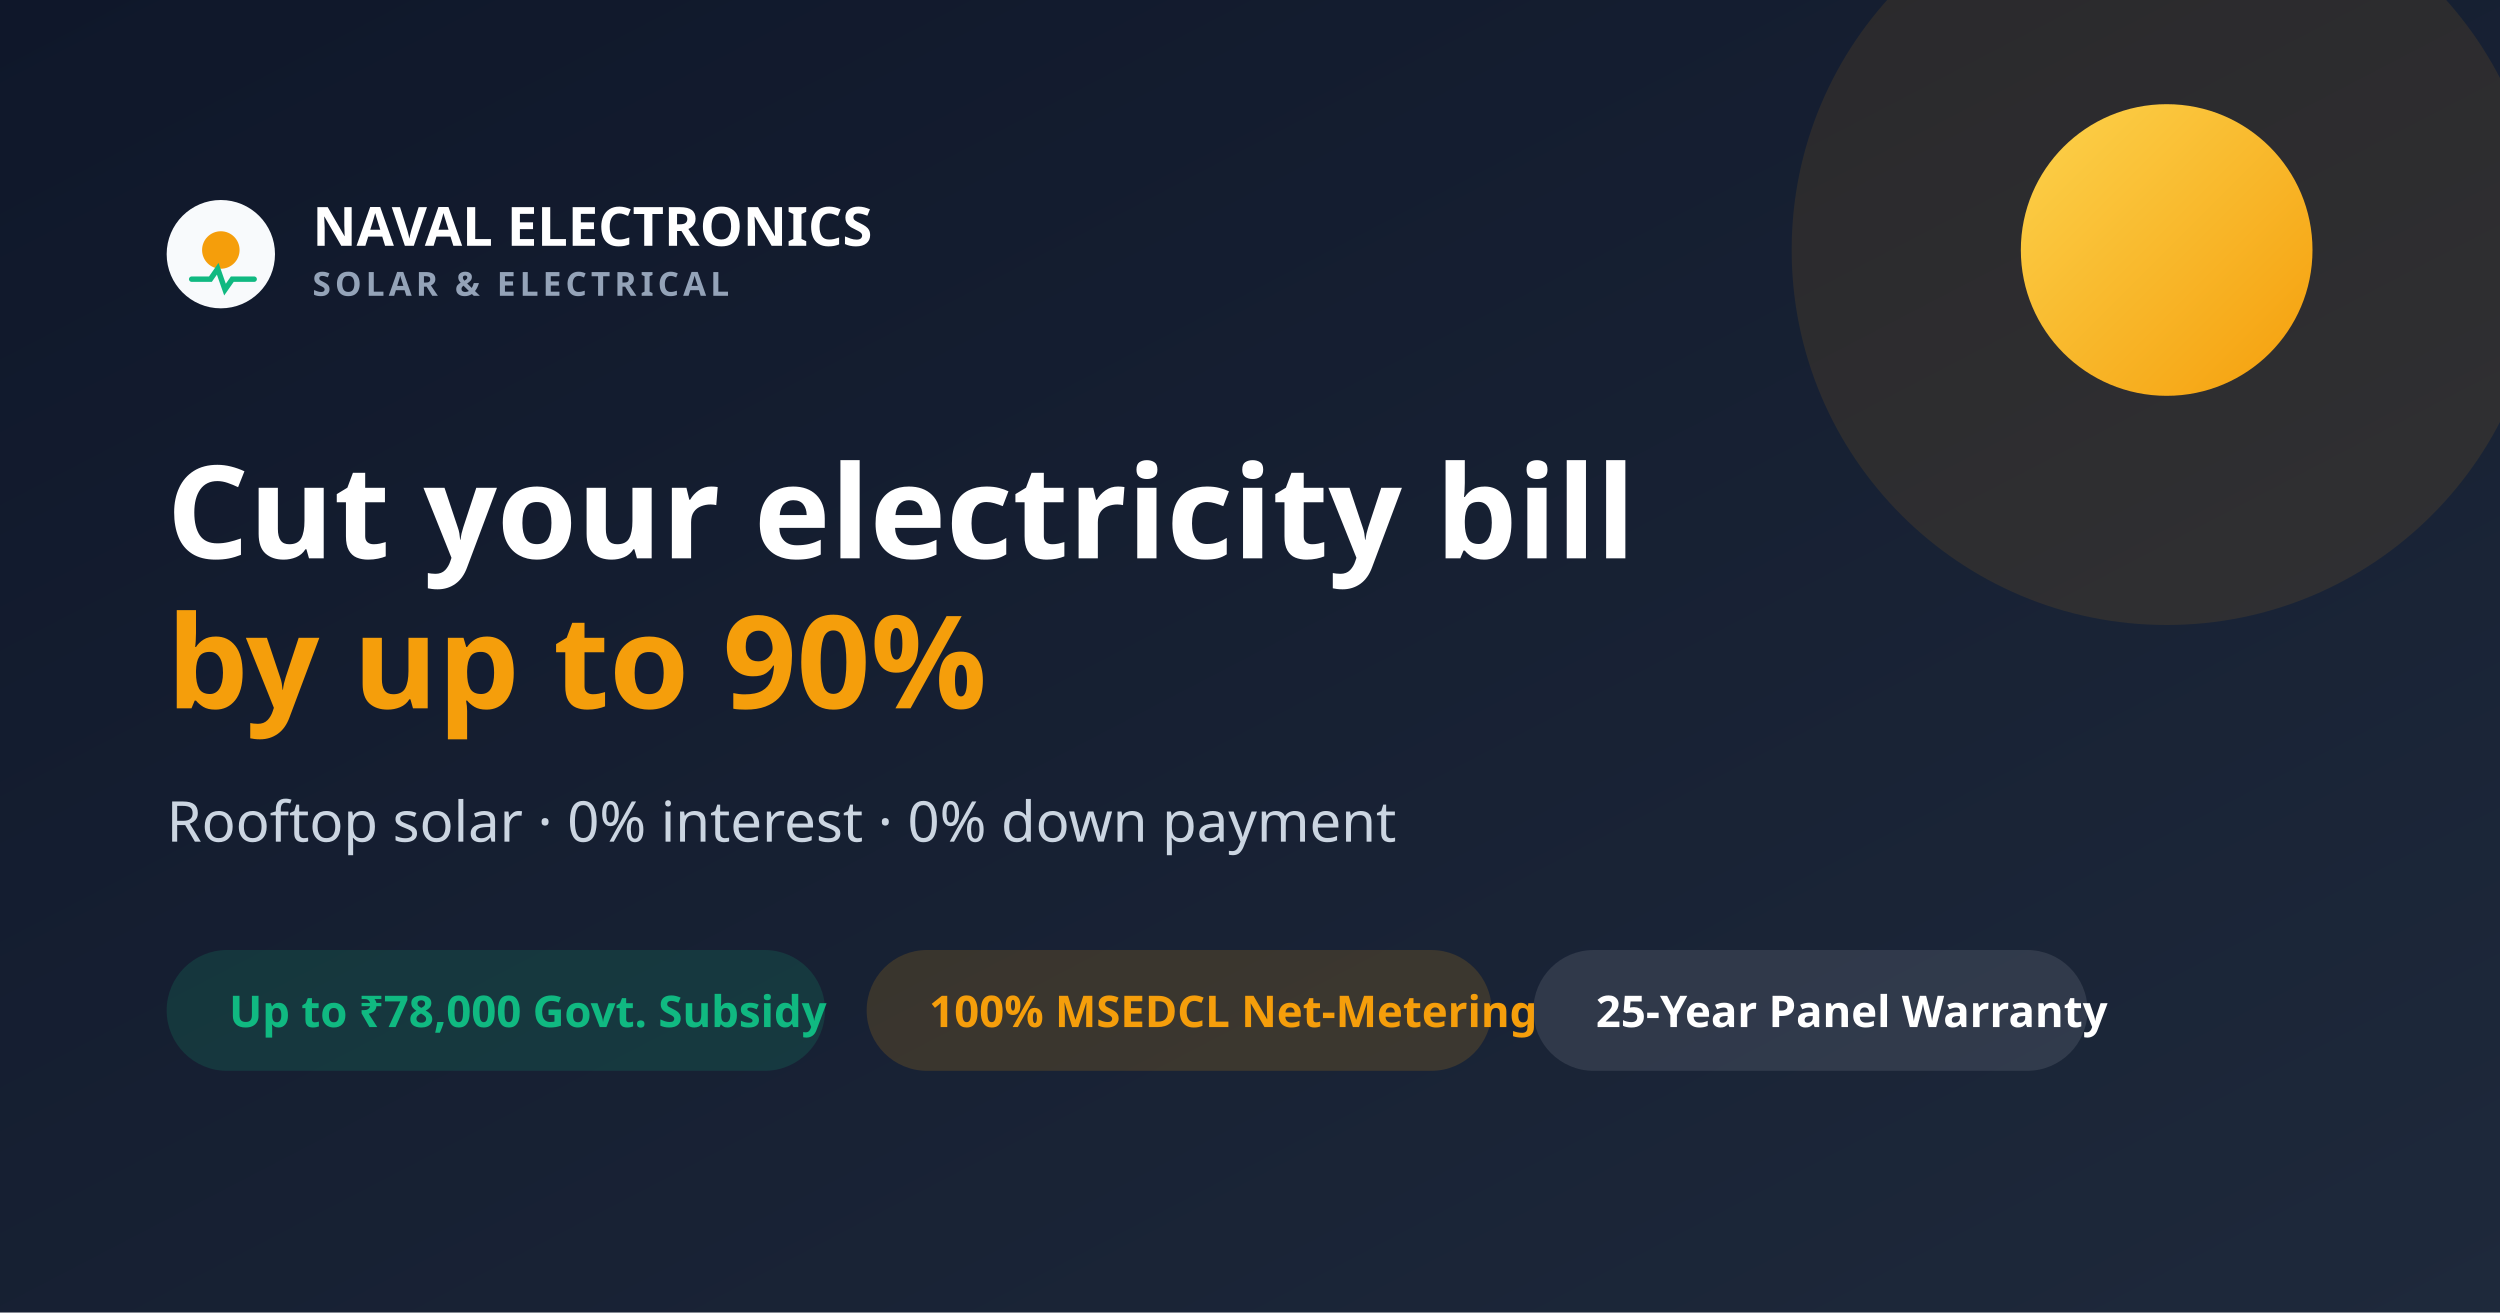
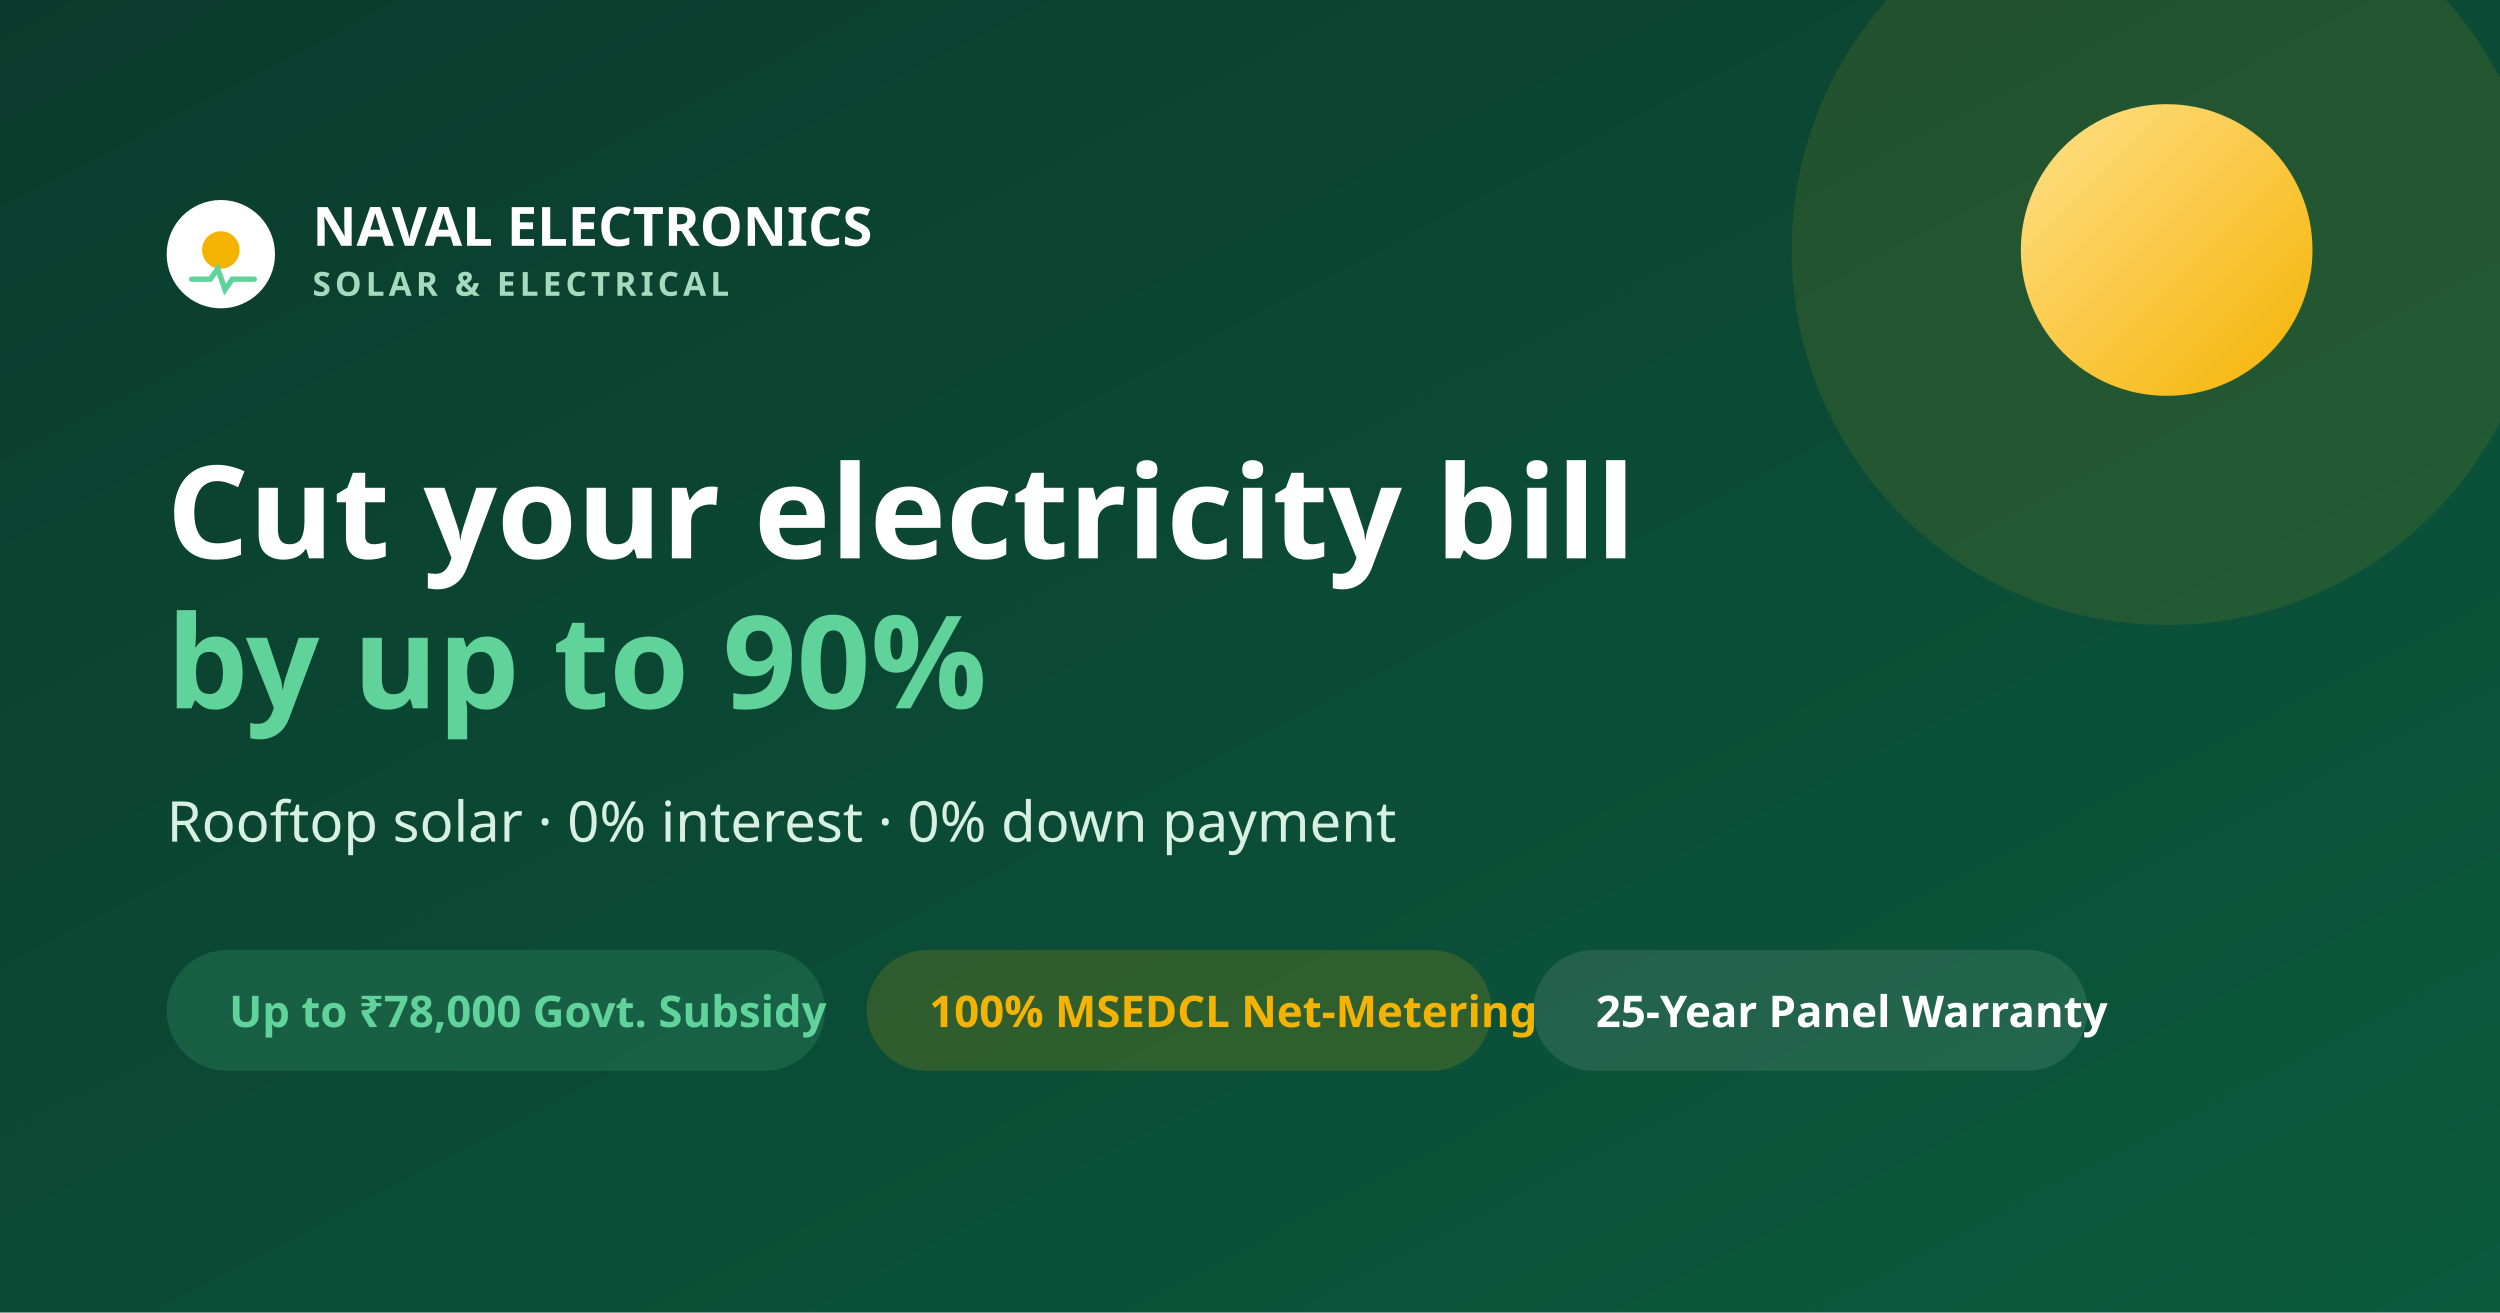
<svg xmlns="http://www.w3.org/2000/svg" width="1200" height="630" viewBox="0 0 1200 630" role="img" aria-label="Naval Electronics rooftop solar">
  <defs>
    <linearGradient id="bg" x1="0" y1="0" x2="1" y2="1">
-       <stop offset="0%" stop-color="#0F172A" />
-       <stop offset="100%" stop-color="#1E293B" />
+       <stop offset="0%" stop-color="#0B3B2C" />
+       <stop offset="100%" stop-color="#0B5A3E" />
    </linearGradient>
    <linearGradient id="sun" x1="0" y1="0" x2="1" y2="1">
-       <stop offset="0%" stop-color="#FCD34D" />
-       <stop offset="100%" stop-color="#F59E0B" />
+       <stop offset="0%" stop-color="#FFE08A" />
+       <stop offset="100%" stop-color="#F5B301" />
    </linearGradient>
  </defs>
  <rect width="1200" height="630" fill="url(#bg)" />
-   <circle cx="1040" cy="120" r="180" fill="#F59E0B" opacity="0.1" />
+   <circle cx="1040" cy="120" r="180" fill="#F5B301" opacity="0.1" />
  <circle cx="1040" cy="120" r="70" fill="url(#sun)" />
  <g transform="translate(80,96)">
-     <circle cx="26" cy="26" r="26" fill="#F8FAFC" />
-     <circle cx="26" cy="24" r="9" fill="#F59E0B" />
-     <path d="M12 38h9l3.5-5 3.5 10 3.5-5H42" stroke="#10B981" stroke-width="2.6" fill="none" stroke-linecap="round" />
+     <circle cx="26" cy="26" r="26" fill="#FFFFFF" />
+     <circle cx="26" cy="24" r="9" fill="#F5B301" />
+     <path d="M12 38h9l3.5-5 3.5 10 3.5-5H42" stroke="#5FD39A" stroke-width="2.6" fill="none" stroke-linecap="round" />
    <text x="70" y="22" fill="#FFFFFF" font-family="system-ui,sans-serif" font-size="26" font-weight="800">NAVAL ELECTRONICS</text>
-     <text x="70" y="46" fill="#94A3B8" font-family="system-ui,sans-serif" font-size="16" font-weight="600" letter-spacing="2">SOLAR &amp; ELECTRICAL</text>
+     <text x="70" y="46" fill="#A7D9BF" font-family="system-ui,sans-serif" font-size="16" font-weight="600" letter-spacing="2">SOLAR &amp; ELECTRICAL</text>
  </g>
  <text x="80" y="268" fill="#FFFFFF" font-family="system-ui,sans-serif" font-size="62" font-weight="800">Cut your electricity bill</text>
-   <text x="80" y="340" fill="#F59E0B" font-family="system-ui,sans-serif" font-size="62" font-weight="800">by up to 90%</text>
-   <text x="80" y="404" fill="#CBD5E1" font-family="system-ui,sans-serif" font-size="27" font-weight="500">Rooftop solar · 0% interest · 0% down payment</text>
+   <text x="80" y="340" fill="#5FD39A" font-family="system-ui,sans-serif" font-size="62" font-weight="800">by up to 90%</text>
+   <text x="80" y="404" fill="#D7F0E1" font-family="system-ui,sans-serif" font-size="27" font-weight="500">Rooftop solar · 0% interest · 0% down payment</text>
  <g font-family="system-ui,sans-serif" font-size="21" font-weight="700">
-     <rect x="80" y="456" width="316" height="58" rx="29" fill="#10B981" opacity="0.16" />
-     <text x="110" y="493" fill="#10B981">Up to ₹78,000 Govt. Subsidy</text>
-     <rect x="416" y="456" width="300" height="58" rx="29" fill="#F59E0B" opacity="0.16" />
-     <text x="446" y="493" fill="#F59E0B">100% MSEDCL Net-Metering</text>
+     <rect x="80" y="456" width="316" height="58" rx="29" fill="#5FD39A" opacity="0.16" />
+     <text x="110" y="493" fill="#5FD39A">Up to ₹78,000 Govt. Subsidy</text>
+     <rect x="416" y="456" width="300" height="58" rx="29" fill="#F5B301" opacity="0.16" />
+     <text x="446" y="493" fill="#F5B301">100% MSEDCL Net-Metering</text>
    <rect x="736" y="456" width="266" height="58" rx="29" fill="#FFFFFF" opacity="0.1" />
    <text x="766" y="493" fill="#FFFFFF">25-Year Panel Warranty</text>
  </g>
</svg>
